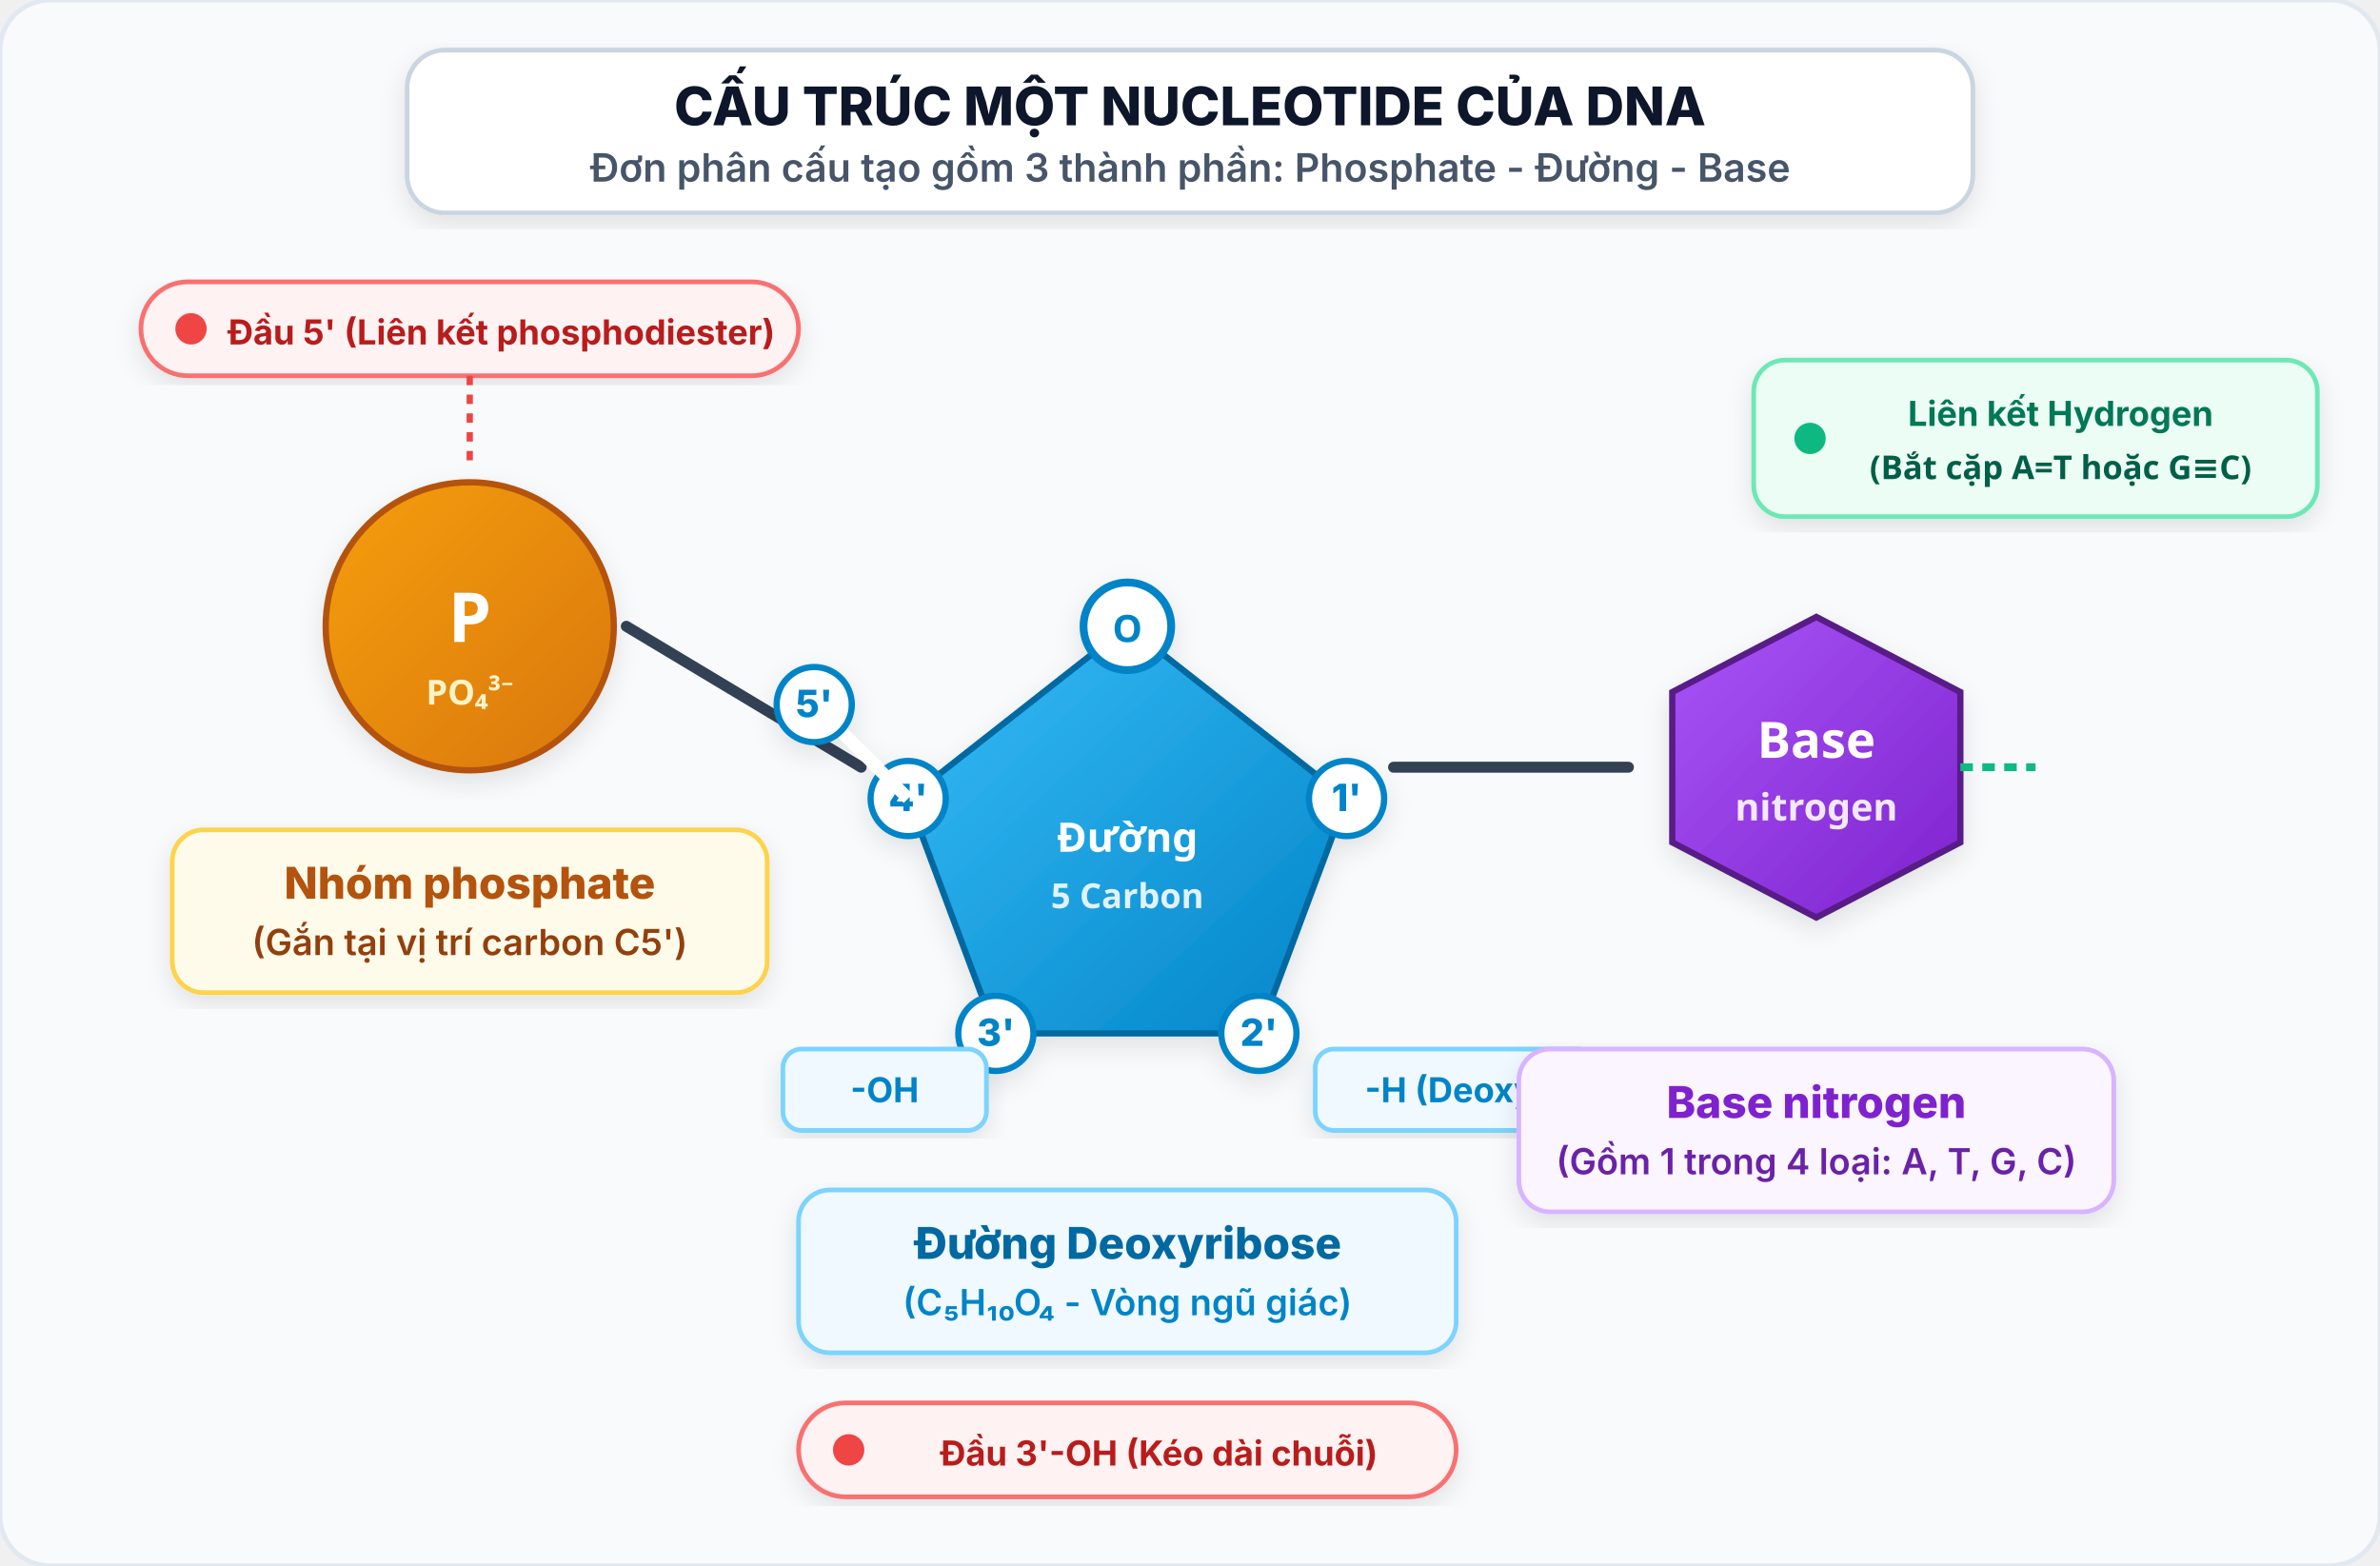
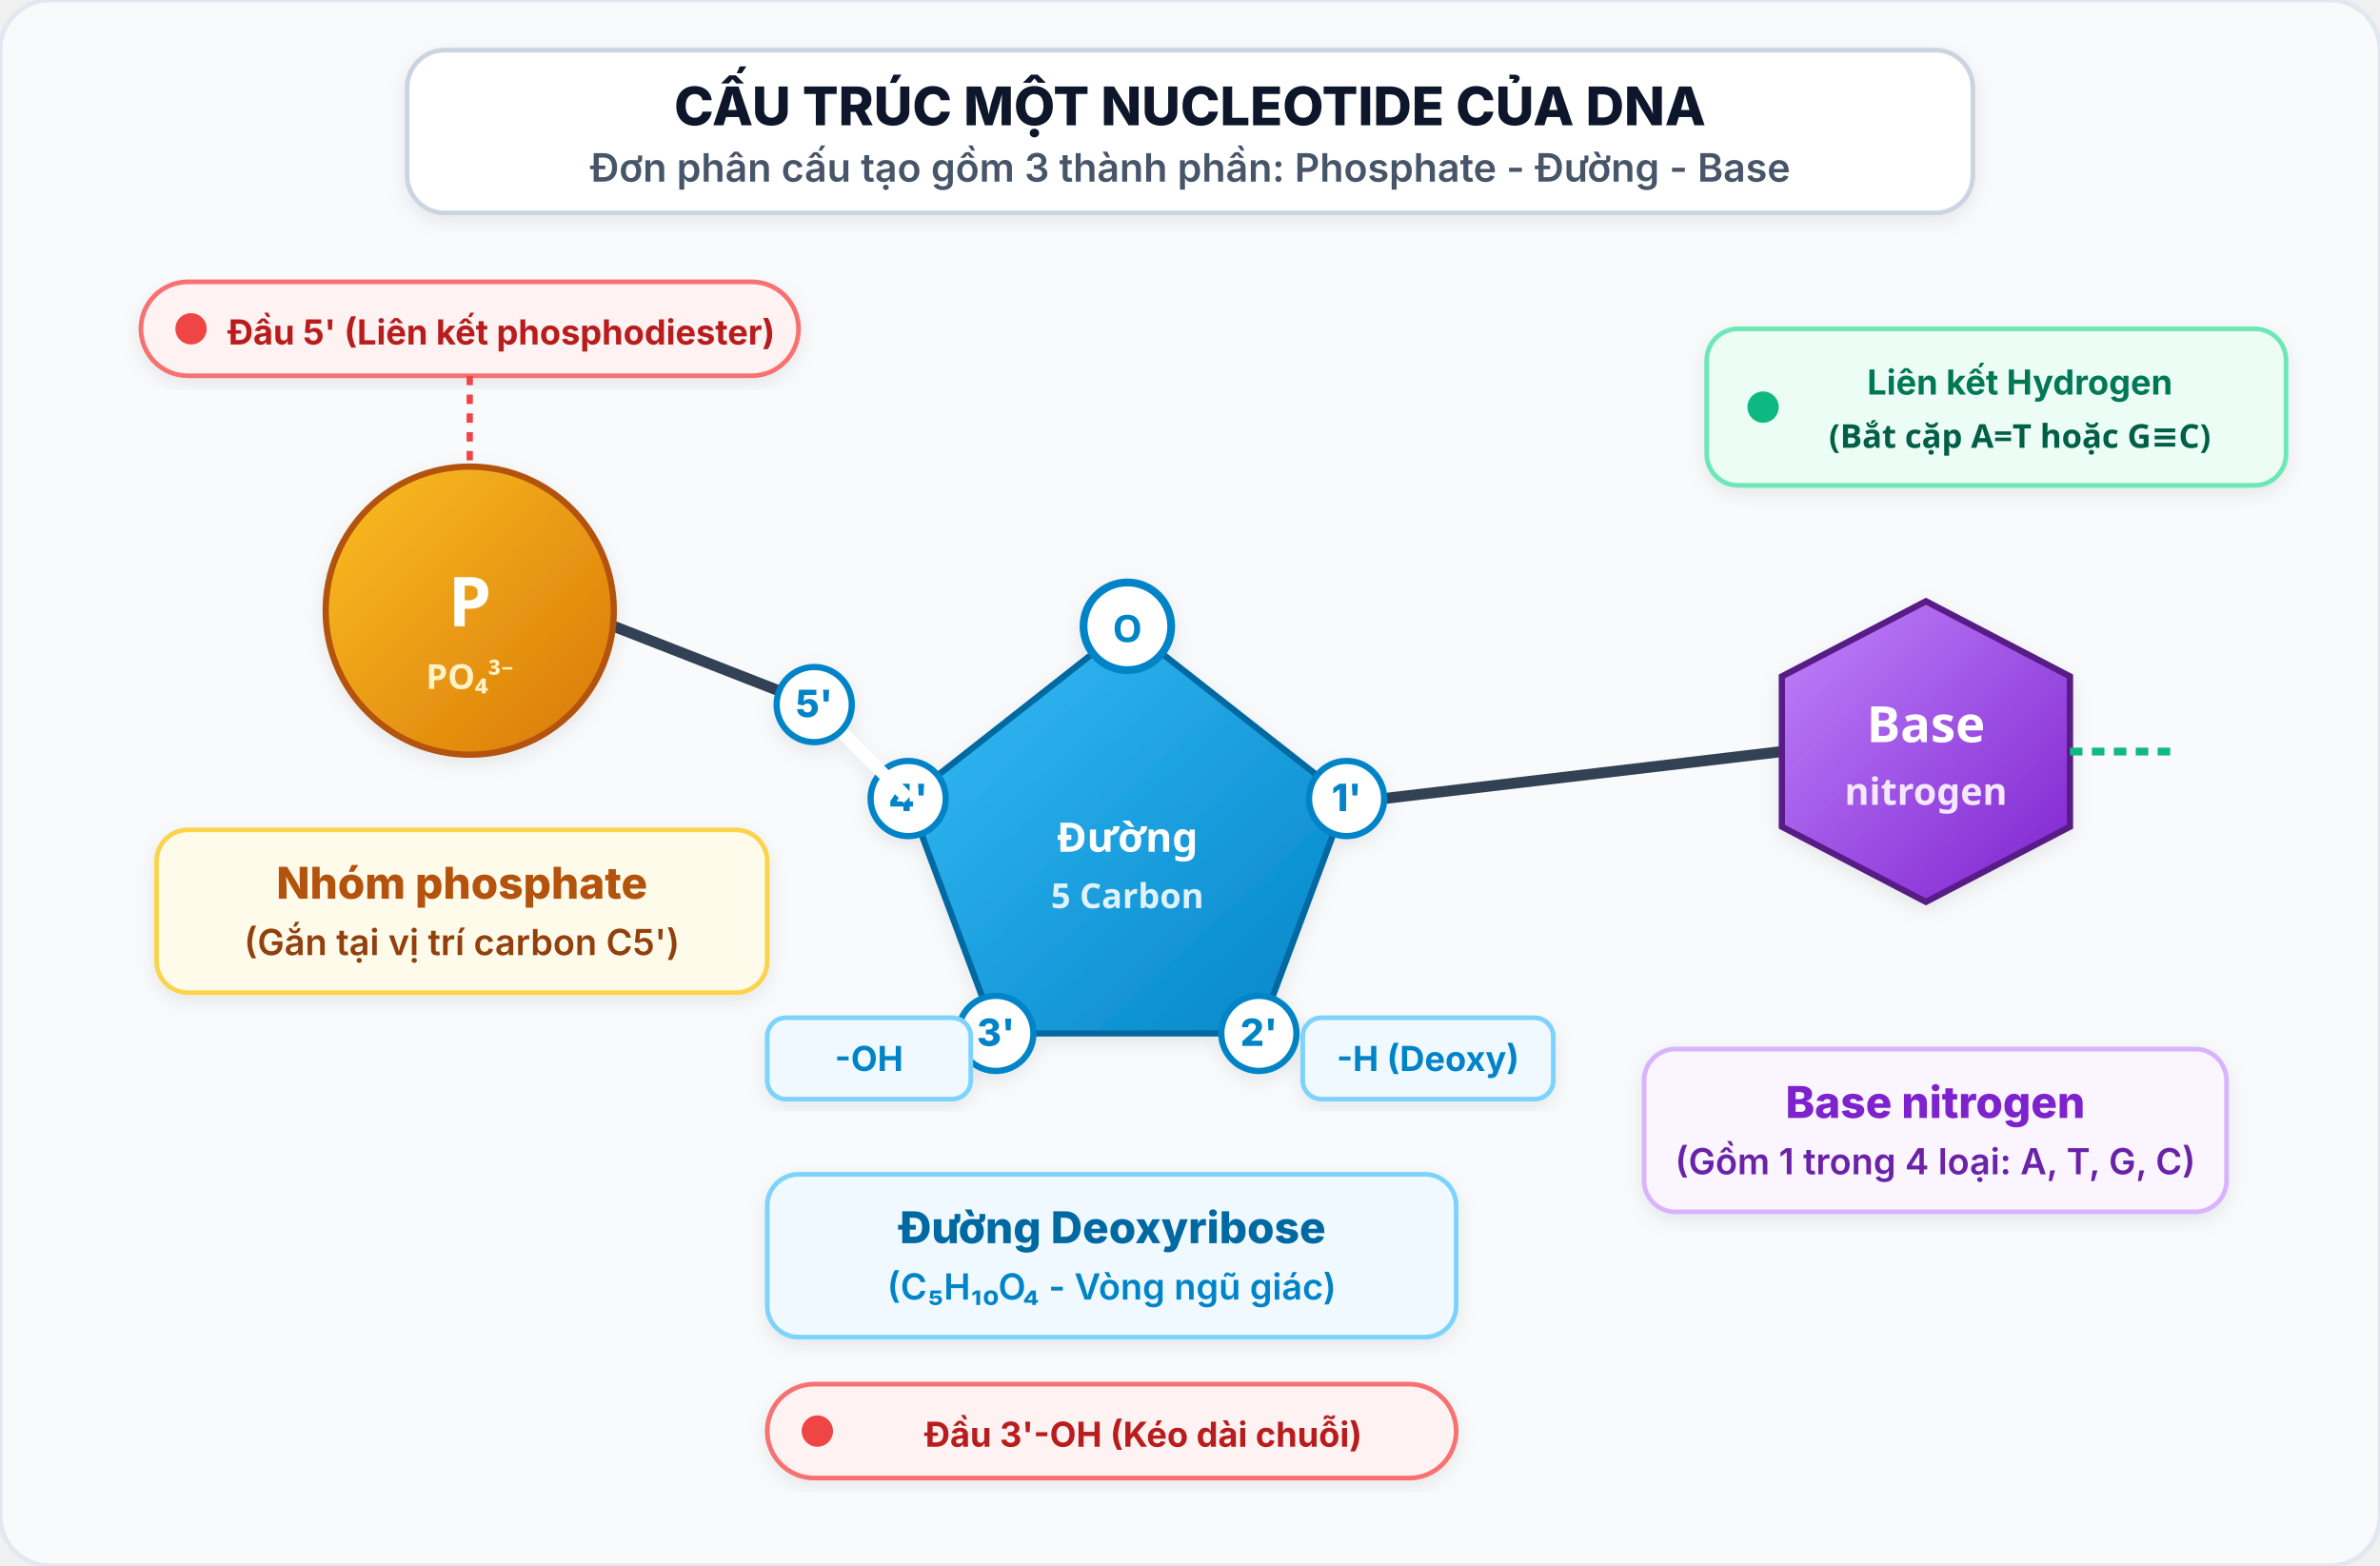
<svg xmlns="http://www.w3.org/2000/svg" viewBox="0 0 760 500" width="100%" height="100%">
  <defs>
-     <linearGradient id="phosphateGrad" x1="0%" y1="0%" x2="100%" y2="100%">
-       <stop offset="0%" stop-color="#f59e0b" />
-       <stop offset="100%" stop-color="#d97706" />
-     </linearGradient>
+     <filter id="softShadow" x="-10%" y="-10%" width="125%" height="125%">
+       <feDropShadow dx="0" dy="2" stdDeviation="3" flood-color="#0f172a" flood-opacity="0.08" />
+     </filter>
+     <filter id="elementShadow" x="-15%" y="-15%" width="130%" height="130%">
+       <feDropShadow dx="0" dy="3" stdDeviation="4" flood-color="#0f172a" flood-opacity="0.12" />
+     </filter>
    <linearGradient id="sugarGrad" x1="0%" y1="0%" x2="100%" y2="100%">
      <stop offset="0%" stop-color="#38bdf8" />
      <stop offset="100%" stop-color="#0284c7" />
    </linearGradient>
+     <linearGradient id="phosphateGrad" x1="0%" y1="0%" x2="100%" y2="100%">
+       <stop offset="0%" stop-color="#fbbf24" />
+       <stop offset="100%" stop-color="#d97706" />
+     </linearGradient>
    <linearGradient id="baseGrad" x1="0%" y1="0%" x2="100%" y2="100%">
-       <stop offset="0%" stop-color="#a855f7" />
+       <stop offset="0%" stop-color="#c084fc" />
      <stop offset="100%" stop-color="#7e22ce" />
    </linearGradient>
-     <filter id="softShadow" x="-10%" y="-10%" width="120%" height="120%">
-       <feDropShadow dx="0" dy="3" stdDeviation="4" flood-opacity="0.1" />
-     </filter>
  </defs>
  <style>
    .header-title { font-family: system-ui, -apple-system, sans-serif; font-size: 17px; font-weight: 800; fill: #0f172a; }
    .header-sub { font-family: system-ui, -apple-system, sans-serif; font-size: 12.5px; font-weight: 600; fill: #475569; }
    .box-title { font-family: system-ui, -apple-system, sans-serif; font-size: 14px; font-weight: 800; }
    .box-sub { font-family: system-ui, -apple-system, sans-serif; font-size: 11.5px; font-weight: 600; }
    .chem-c { font-family: system-ui, -apple-system, sans-serif; font-size: 12px; font-weight: 800; fill: #0284c7; }
    .badge-text { font-family: system-ui, -apple-system, sans-serif; font-size: 11px; font-weight: 700; }
    .bond-line { stroke: #334155; stroke-width: 3.5; stroke-linecap: round; }
  </style>
  <rect width="760" height="500" fill="#f8fafc" rx="16" stroke="#e2e8f0" stroke-width="1.5" />
  <g transform="translate(130, 16)" filter="url(#softShadow)">
    <rect width="500" height="52" rx="12" fill="#ffffff" stroke="#cbd5e1" stroke-width="1.5" />
    <text x="250" y="24" text-anchor="middle" class="header-title">CẤU TRÚC MỘT NUCLEOTIDE CỦA DNA</text>
    <text x="250" y="42" text-anchor="middle" class="header-sub">Đơn phân cấu tạo gồm 3 thành phần: Phosphate - Đường - Base</text>
  </g>
-   <line x1="200" y1="200" x2="275" y2="245" class="bond-line" />
-   <line x1="445" y1="245" x2="520" y2="245" class="bond-line" />
+   <line x1="196" y1="200" x2="260" y2="225" class="bond-line" />
+   <line x1="442" y1="255" x2="569" y2="240" class="bond-line" />
  <g transform="translate(45, 90)" filter="url(#softShadow)">
    <rect width="210" height="30" rx="15" fill="#fef2f2" stroke="#f87171" stroke-width="1.5" />
    <circle cx="16" cy="15" r="5" fill="#ef4444" />
    <text x="115" y="20" text-anchor="middle" class="badge-text" fill="#b91c1c">Đầu 5' (Liên kết phosphodiester)</text>
  </g>
  <line x1="150" y1="120" x2="150" y2="150" stroke="#ef4444" stroke-width="2" stroke-dasharray="3 3" />
-   <g transform="translate(150, 200)" filter="url(#softShadow)">
+   <g transform="translate(150, 195)" filter="url(#softShadow)">
    <circle cx="0" cy="0" r="46" fill="url(#phosphateGrad)" stroke="#b45309" stroke-width="2" />
    <text x="0" y="5" text-anchor="middle" font-family="system-ui" font-size="22" font-weight="800" fill="#ffffff">P</text>
    <text x="0" y="25" text-anchor="middle" font-family="system-ui" font-size="11" font-weight="700" fill="#fef3c7">PO₄³⁻</text>
  </g>
-   <g transform="translate(55, 265)" filter="url(#softShadow)">
-     <rect width="190" height="52" rx="10" fill="#fffbeb" stroke="#fcd34d" stroke-width="1.5" />
-     <text x="95" y="22" text-anchor="middle" class="box-title" fill="#b45309">Nhóm phosphate</text>
-     <text x="95" y="40" text-anchor="middle" class="box-sub" fill="#92400e">(Gắn tại vị trí carbon C5')</text>
+   <g transform="translate(50, 265)" filter="url(#softShadow)">
+     <rect width="195" height="52" rx="10" fill="#fffbeb" stroke="#fcd34d" stroke-width="1.5" />
+     <text x="97.5" y="22" text-anchor="middle" class="box-title" fill="#b45309">Nhóm phosphate</text>
+     <text x="97.5" y="40" text-anchor="middle" class="box-sub" fill="#92400e">(Gắn tại vị trí carbon C5')</text>
  </g>
  <g transform="translate(360, 270)" filter="url(#softShadow)">
    <polygon points="0,-70 70,-15 42,60 -42,60 -70,-15" fill="url(#sugarGrad)" stroke="#0369a1" stroke-width="2" />
    <circle cx="0" cy="-70" r="14" fill="#ffffff" stroke="#0284c7" stroke-width="2.5" />
    <text x="0" y="-65" text-anchor="middle" font-family="system-ui" font-size="12" font-weight="800" fill="#0284c7">O</text>
    <circle cx="70" cy="-15" r="12" fill="#ffffff" stroke="#0284c7" stroke-width="2" />
    <text x="70" y="-11" text-anchor="middle" class="chem-c">1'</text>
    <circle cx="42" cy="60" r="12" fill="#ffffff" stroke="#0284c7" stroke-width="2" />
    <text x="42" y="64" text-anchor="middle" class="chem-c">2'</text>
    <circle cx="-42" cy="60" r="12" fill="#ffffff" stroke="#0284c7" stroke-width="2" />
    <text x="-42" y="64" text-anchor="middle" class="chem-c">3'</text>
    <circle cx="-70" cy="-15" r="12" fill="#ffffff" stroke="#0284c7" stroke-width="2" />
    <text x="-70" y="-11" text-anchor="middle" class="chem-c">4'</text>
    <line x1="-70" y1="-15" x2="-100" y2="-45" stroke="#ffffff" stroke-width="4" />
    <circle cx="-100" cy="-45" r="12" fill="#ffffff" stroke="#0284c7" stroke-width="2" />
    <text x="-100" y="-41" text-anchor="middle" class="chem-c">5'</text>
    <text x="0" y="2" text-anchor="middle" font-family="system-ui" font-size="13" font-weight="800" fill="#ffffff">Đường</text>
    <text x="0" y="20" text-anchor="middle" font-family="system-ui" font-size="11" font-weight="700" fill="#e0f2fe">5 Carbon</text>
  </g>
-   <g transform="translate(420, 335)" filter="url(#softShadow)">
-     <rect width="90" height="26" rx="6" fill="#f0f9ff" stroke="#7dd3fc" stroke-width="1.5" />
-     <text x="45" y="17" text-anchor="middle" class="badge-text" fill="#0284c7">-H (Deoxy)</text>
-   </g>
-   <g transform="translate(250, 335)" filter="url(#softShadow)">
+   <g transform="translate(245, 325)" filter="url(#softShadow)">
    <rect width="65" height="26" rx="6" fill="#f0f9ff" stroke="#7dd3fc" stroke-width="1.5" />
    <text x="32.5" y="17" text-anchor="middle" class="badge-text" fill="#0284c7">-OH</text>
  </g>
-   <g transform="translate(255, 380)" filter="url(#softShadow)">
-     <rect width="210" height="52" rx="10" fill="#f0f9ff" stroke="#7dd3fc" stroke-width="1.5" />
-     <text x="105" y="22" text-anchor="middle" class="box-title" fill="#0369a1">Đường Deoxyribose</text>
-     <text x="105" y="40" text-anchor="middle" class="box-sub" fill="#0284c7">(C₅H₁₀O₄ - Vòng ngũ giác)</text>
+   <g transform="translate(416, 325)" filter="url(#softShadow)">
+     <rect width="80" height="26" rx="6" fill="#f0f9ff" stroke="#7dd3fc" stroke-width="1.5" />
+     <text x="40" y="17" text-anchor="middle" class="badge-text" fill="#0284c7">-H (Deoxy)</text>
  </g>
-   <g transform="translate(255, 448)" filter="url(#softShadow)">
-     <rect width="210" height="30" rx="15" fill="#fef2f2" stroke="#f87171" stroke-width="1.5" />
+   <g transform="translate(245, 375)" filter="url(#softShadow)">
+     <rect width="220" height="52" rx="10" fill="#f0f9ff" stroke="#7dd3fc" stroke-width="1.5" />
+     <text x="110" y="22" text-anchor="middle" class="box-title" fill="#0369a1">Đường Deoxyribose</text>
+     <text x="110" y="40" text-anchor="middle" class="box-sub" fill="#0284c7">(C₅H₁₀O₄ - Vòng ngũ giác)</text>
+   </g>
+   <g transform="translate(245, 442)" filter="url(#softShadow)">
+     <rect width="220" height="30" rx="15" fill="#fef2f2" stroke="#f87171" stroke-width="1.5" />
    <circle cx="16" cy="15" r="5" fill="#ef4444" />
-     <text x="115" y="20" text-anchor="middle" class="badge-text" fill="#b91c1c">Đầu 3'-OH (Kéo dài chuỗi)</text>
+     <text x="120" y="20" text-anchor="middle" class="badge-text" fill="#b91c1c">Đầu 3'-OH (Kéo dài chuỗi)</text>
  </g>
-   <g transform="translate(580, 245)" filter="url(#softShadow)">
+   <g transform="translate(615, 240)" filter="url(#softShadow)">
    <polygon points="0,-48 46,-24 46,24 0,48 -46,24 -46,-24" fill="url(#baseGrad)" stroke="#581c87" stroke-width="2" />
    <text x="0" y="-3" text-anchor="middle" font-family="system-ui" font-size="16" font-weight="800" fill="#ffffff">Base</text>
    <text x="0" y="17" text-anchor="middle" font-family="system-ui" font-size="12" font-weight="700" fill="#f3e8ff">nitrogen</text>
  </g>
-   <g transform="translate(485, 335)" filter="url(#softShadow)">
-     <rect width="190" height="52" rx="10" fill="#faf5ff" stroke="#d8b4fe" stroke-width="1.5" />
-     <text x="95" y="22" text-anchor="middle" class="box-title" fill="#7e22ce">Base nitrogen</text>
-     <text x="95" y="40" text-anchor="middle" class="box-sub" fill="#6b21a8">(Gồm 1 trong 4 loại: A, T, G, C)</text>
+   <g transform="translate(525, 335)" filter="url(#softShadow)">
+     <rect width="186" height="52" rx="10" fill="#faf5ff" stroke="#d8b4fe" stroke-width="1.5" />
+     <text x="93" y="22" text-anchor="middle" class="box-title" fill="#7e22ce">Base nitrogen</text>
+     <text x="93" y="40" text-anchor="middle" class="box-sub" fill="#6b21a8">(Gồm 1 trong 4 loại: A, T, G, C)</text>
  </g>
-   <line x1="626" y1="245" x2="650" y2="245" stroke="#10b981" stroke-width="2.5" stroke-dasharray="4 3" />
-   <g transform="translate(560, 115)" filter="url(#softShadow)">
-     <rect width="180" height="50" rx="10" fill="#ecfdf5" stroke="#6ee7b7" stroke-width="1.5" />
+   <line x1="661" y1="240" x2="695" y2="240" stroke="#10b981" stroke-width="2.5" stroke-dasharray="4 3" />
+   <g transform="translate(545, 105)" filter="url(#softShadow)">
+     <rect width="185" height="50" rx="10" fill="#ecfdf5" stroke="#6ee7b7" stroke-width="1.5" />
    <circle cx="18" cy="25" r="5" fill="#10b981" />
-     <text x="98" y="21" text-anchor="middle" class="badge-text" font-size="12" fill="#047857">Liên kết Hydrogen</text>
-     <text x="98" y="38" text-anchor="middle" font-family="system-ui" font-size="10.5" font-weight="600" fill="#065f46">(Bắt cặp A=T hoặc G≡C)</text>
+     <text x="100" y="21" text-anchor="middle" class="badge-text" font-size="12" fill="#047857">Liên kết Hydrogen</text>
+     <text x="100" y="38" text-anchor="middle" font-family="system-ui" font-size="10.5" font-weight="600" fill="#065f46">(Bắt cặp A=T hoặc G≡C)</text>
  </g>
</svg>
